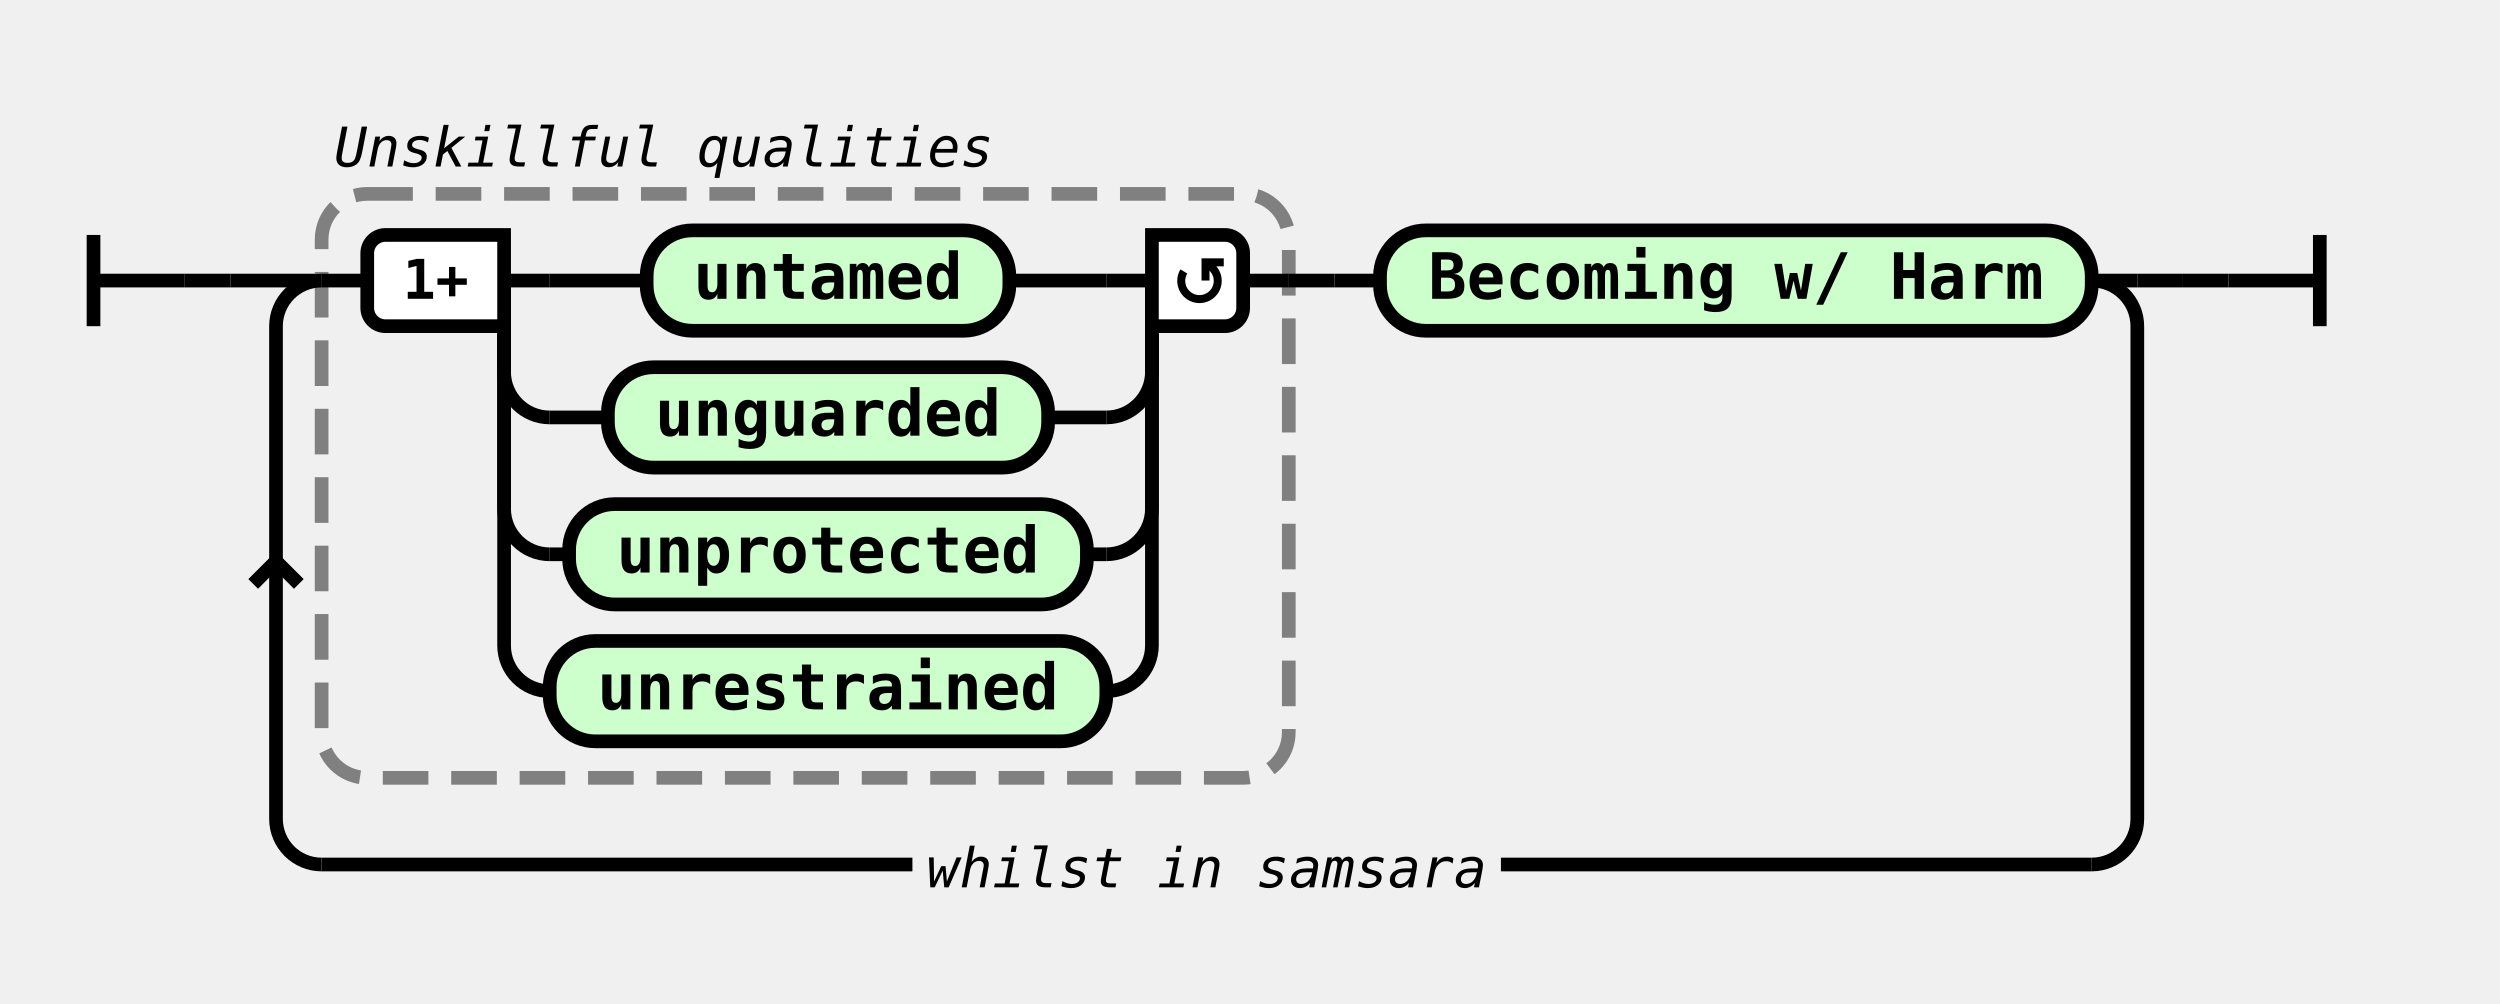
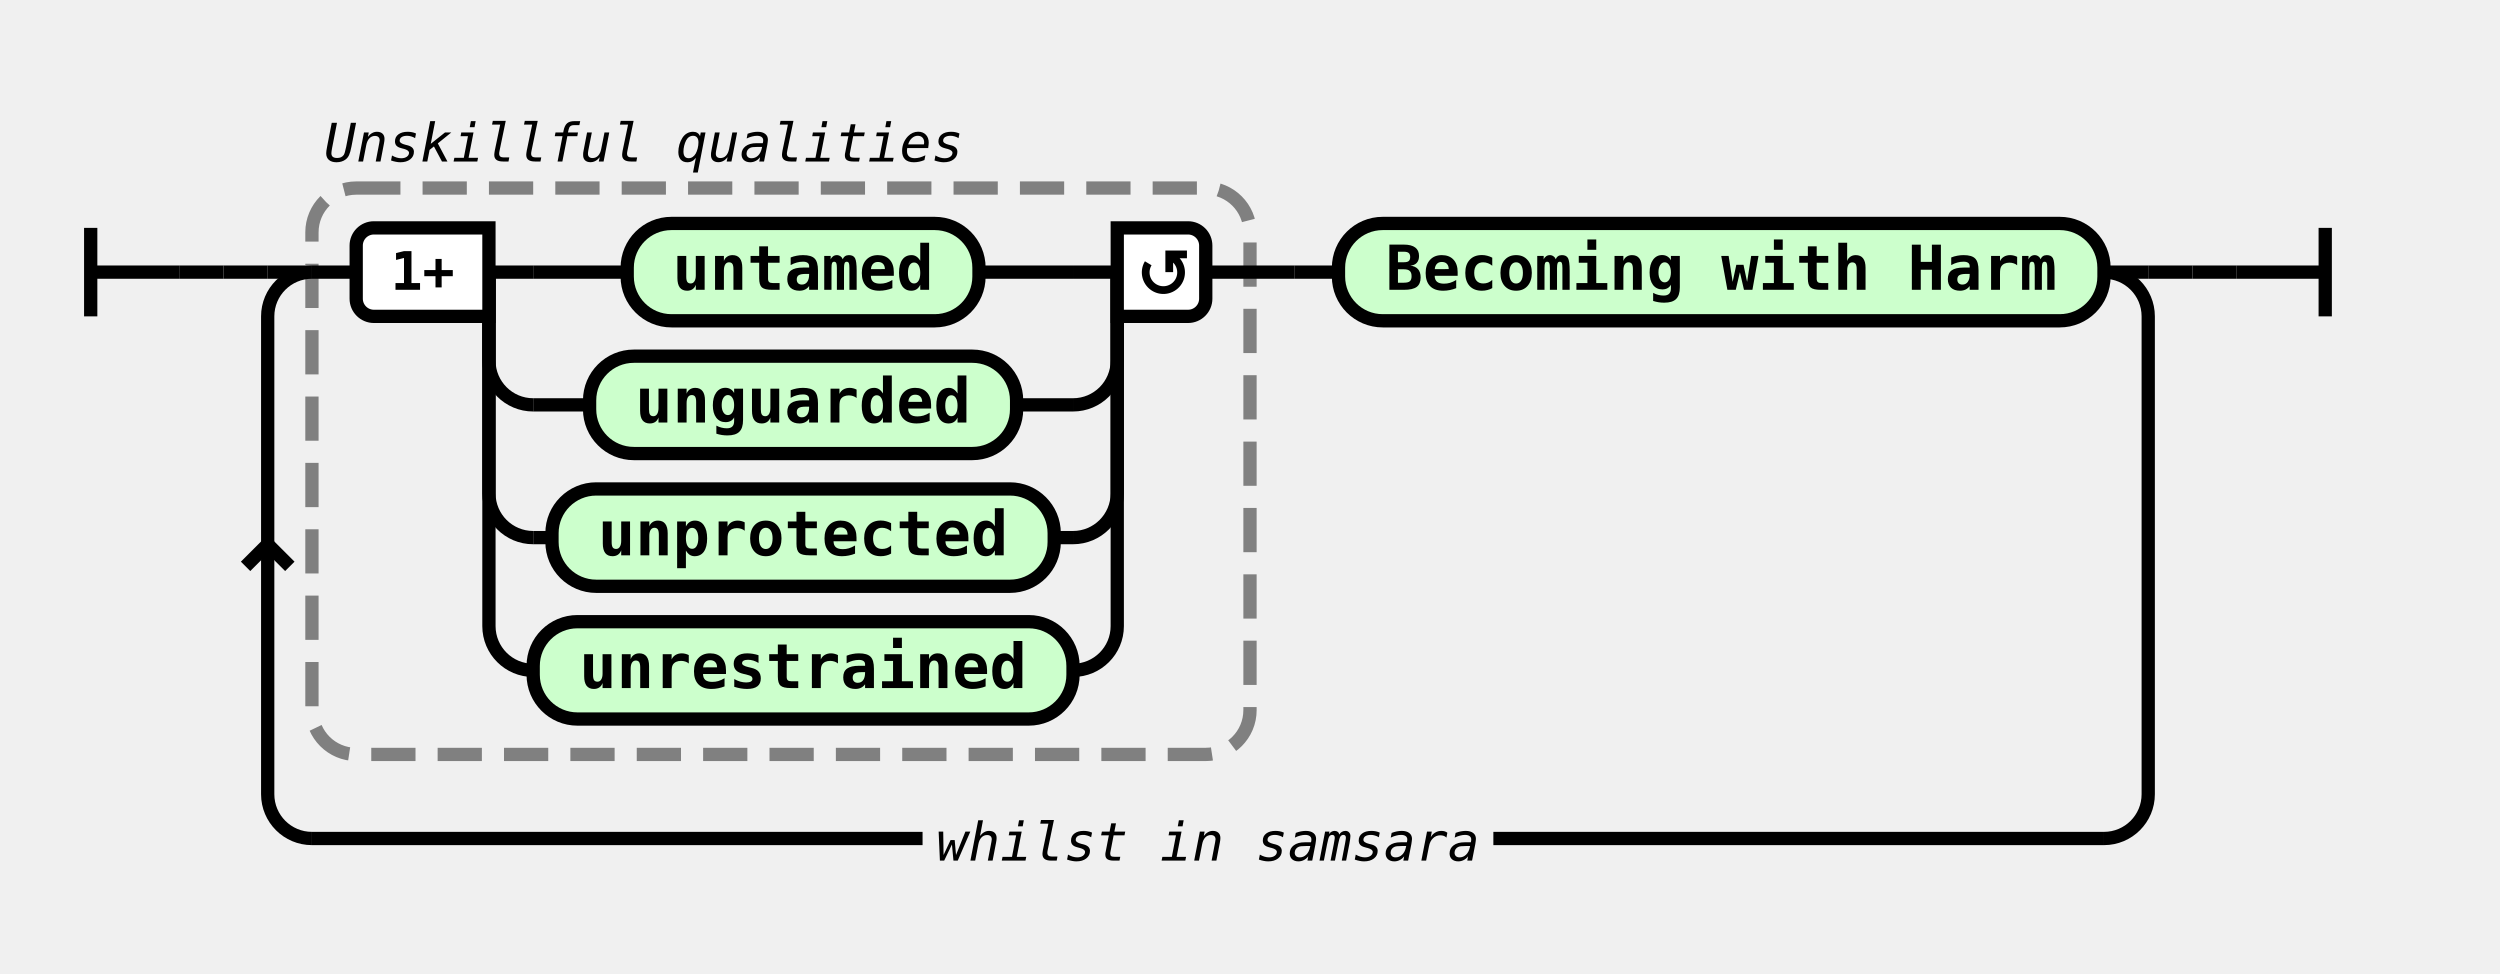
- <svg xmlns="http://www.w3.org/2000/svg" class="tracks" width="548" height="220" viewBox="0 0 548 220">
+ <svg xmlns="http://www.w3.org/2000/svg" class="tracks" width="565" height="220" viewBox="0 0 565 220">
  <g transform="translate(.5 .5)">
    <g>
      <path d="M20 61h0" />
      <path d="M40 61h0" />
      <path d="M20 51v20m0 -10h20" />
    </g>
    <path d="M40 61h10" />
    <path d="M50 61h10" />
    <g>
      <path d="M60 61h0" />
-       <path d="M468 61h0" />
+       <path d="M485 61h0" />
      <path d="M60 61h10" />
      <g>
        <path d="M70 61h0" />
-         <path d="M458 61h0" />
+         <path d="M475 61h0" />
        <g>
          <path d="M70 61h0" />
          <path d="M282 61h0" />
          <rect x="70" y="42" width="212" height="128" rx="10" ry="10" class="group-box" />
          <g>
            <path d="M70 61h10" />
            <path d="M272 61h10" />
            <path d="M110 61h10" />
            <g class="terminal">
              <path d="M120 61h21.25" />
              <path d="M220.75 61h21.25" />
              <rect x="141.25" y="50" width="79.5" height="22" rx="10" ry="10" />
              <text x="181" y="65">untamed</text>
            </g>
            <path d="M242 61h10" />
            <path d="M110 61v20a10 10 0 0 0 10 10" />
            <g class="terminal">
              <path d="M120 91h12.75" />
              <path d="M229.25 91h12.75" />
              <rect x="132.75" y="80" width="96.5" height="22" rx="10" ry="10" />
              <text x="181" y="95">unguarded</text>
            </g>
            <path d="M242 91a10 10 0 0 0 10 -10v-20" />
            <path d="M110 61v50a10 10 0 0 0 10 10" />
            <g class="terminal">
              <path d="M120 121h4.25" />
              <path d="M237.75 121h4.25" />
              <rect x="124.25" y="110" width="113.5" height="22" rx="10" ry="10" />
              <text x="181" y="125">unprotected</text>
            </g>
            <path d="M242 121a10 10 0 0 0 10 -10v-50" />
            <path d="M110 61v80a10 10 0 0 0 10 10" />
            <g class="terminal">
              <path d="M120 151h0" />
              <path d="M242 151h0" />
              <rect x="120" y="140" width="122" height="22" rx="10" ry="10" />
              <text x="181" y="155">unrestrained</text>
            </g>
            <path d="M242 151a10 10 0 0 0 10 -10v-80" />
            <g class="diagram-text">
              <path d="M 110 51 h -26 a 4 4 0 0 0 -4 4 v 12 a 4 4 0 0 0 4 4 h 26 z" class="diagram-text" />
              <text x="95" y="65" class="diagram-text">1+</text>
              <path d="M 252 51 h 16 a 4 4 0 0 1 4 4 v 12 a 4 4 0 0 1 -4 4 h -16 z" class="diagram-text" />
              <path d="M 259 59 a 4 4 0 1 0 6 -1 m 2.75 -1 h -4 v 4 m 0 -3 h 2" style="stroke-width: 1.75" />
            </g>
          </g>
          <g class="comment">
            <path d="M70 31h0" />
            <path d="M220 31h0" />
            <text x="145" y="36" class="comment">Unskillful qualities</text>
          </g>
        </g>
        <path d="M282 61h10" />
        <path d="M292 61h10" />
        <g class="terminal">
          <path d="M302 61h0" />
-           <path d="M458 61h0" />
-           <rect x="302" y="50" width="156" height="22" rx="10" ry="10" />
-           <text x="380" y="65">Becoming w/ Harm</text>
+           <path d="M475 61h0" />
+           <rect x="302" y="50" width="173" height="22" rx="10" ry="10" />
+           <text x="388.5" y="65">Becoming with Harm</text>
        </g>
      </g>
-       <path d="M458 61h10" />
+       <path d="M475 61h10" />
      <path d="M70 61a10 10 0 0 0 -10 10v108a10 10 0 0 0 10 10" />
      <g class="comment">
-         <path d="M70 189h129.5" />
-         <path d="M328.5 189h129.5" />
-         <text x="264" y="194" class="comment">whilst in samsara</text>
+         <path d="M70 189h138" />
+         <path d="M337 189h138" />
+         <text x="272.5" y="194" class="comment">whilst in samsara</text>
      </g>
-       <path d="M458 189a10 10 0 0 0 10 -10v-108a10 10 0 0 0 -10 -10" />
+       <path d="M475 189a10 10 0 0 0 10 -10v-108a10 10 0 0 0 -10 -10" />
      <path d="M55 127.5l5 -5l5 5" />
    </g>
-     <path d="M468 61h10" />
-     <path d="M478 61h10" />
+     <path d="M485 61h10" />
+     <path d="M495 61h10" />
    <g>
-       <path d="M488 61h0" />
-       <path d="M 488 61 h 20 m 0 -10 v 20" />
+       <path d="M505 61h0" />
+       <path d="M 505 61 h 20 m 0 -10 v 20" />
    </g>
  </g>
  <style>
svg.tracks {
	background-color: none;
}
svg.tracks path {
	stroke-width: 3;
	stroke: black;
	fill: rgba(0,0,0,0);
}
svg.tracks text {
	font: bold 14px monospace;
	text-anchor: middle;
	white-space: pre;
}
svg.tracks text.diagram-text {
	font-size: 12px;
}
svg.tracks text.diagram-arrow {
	font-size: 16px;
}
svg.tracks text.label {
	text-anchor: start;
}
svg.tracks text.comment {
	font: italic 12px monospace;
}
svg.tracks g.non-terminal text {
	/*font-style: italic;*/
}
svg.tracks rect {
	stroke-width: 3;
	stroke: black;
	fill: hsl(120,100%,90%);
}
svg.tracks rect.group-box {
	stroke: gray;
	stroke-dasharray: 10 5;
	fill: none;
}
svg.tracks path.diagram-text {
	stroke-width: 3;
	stroke: black;
	fill: white;
	cursor: help;
}
svg.tracks g.diagram-text:hover path.diagram-text {
	fill: #eee;
}</style>
</svg>
